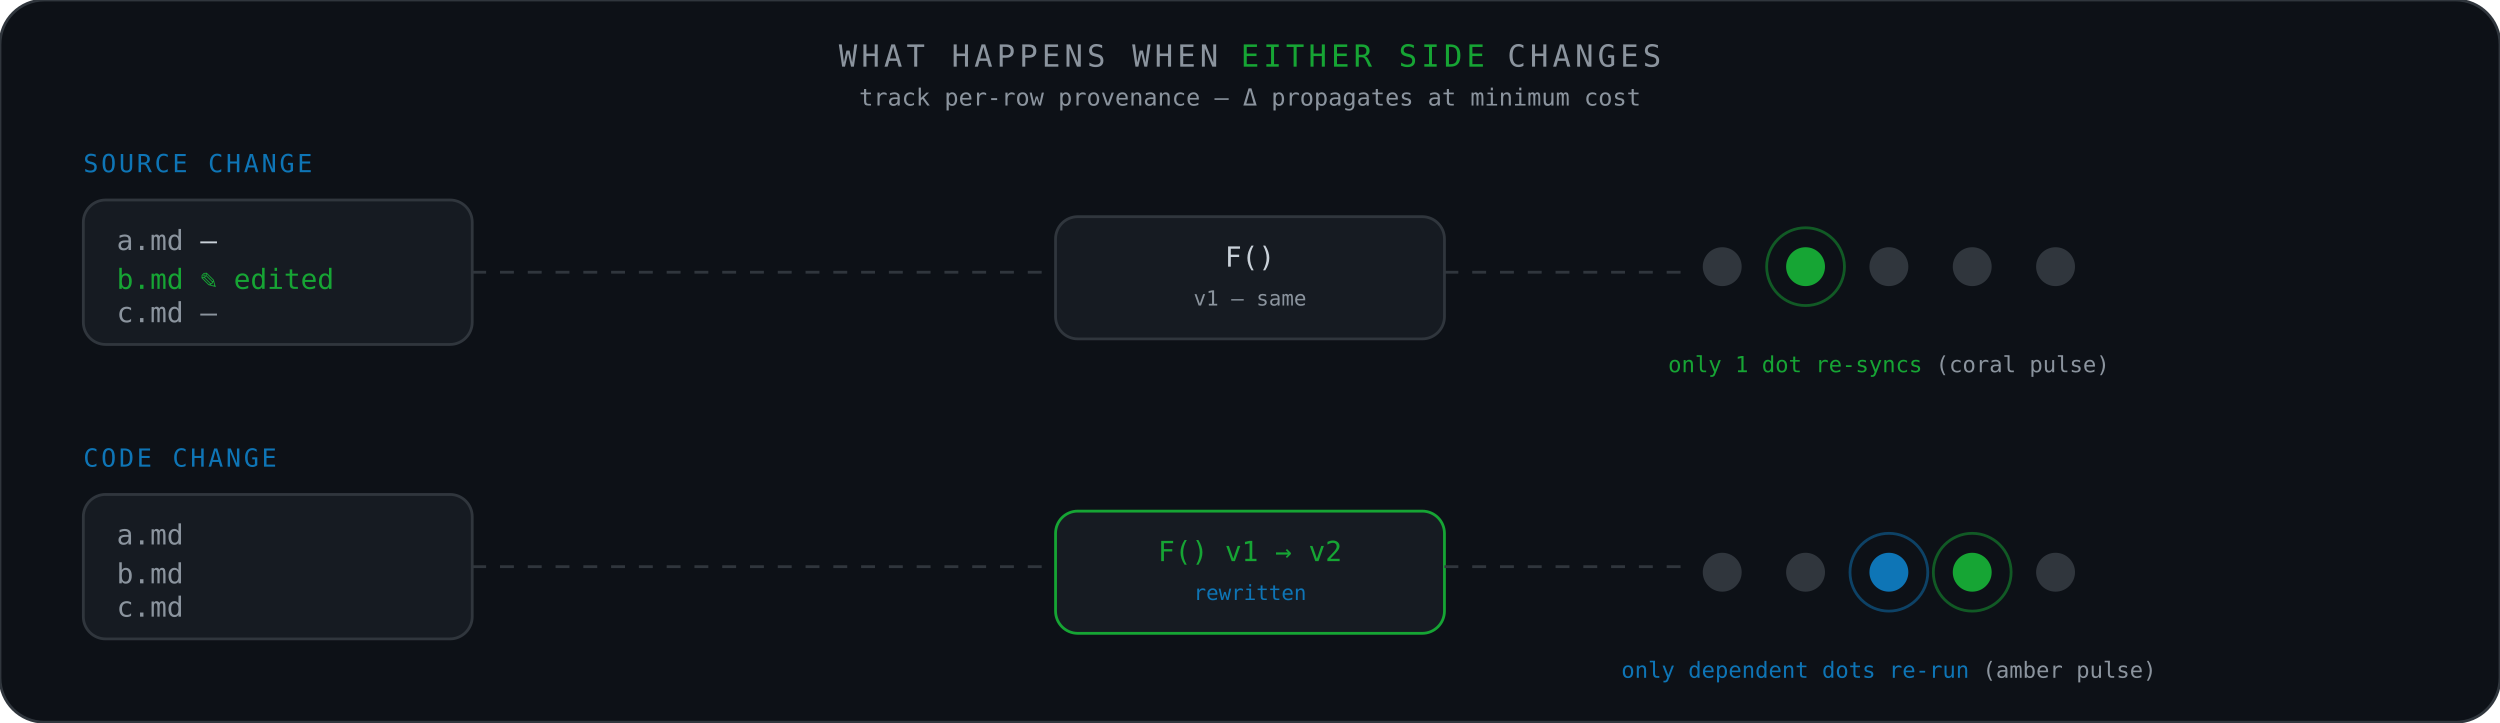
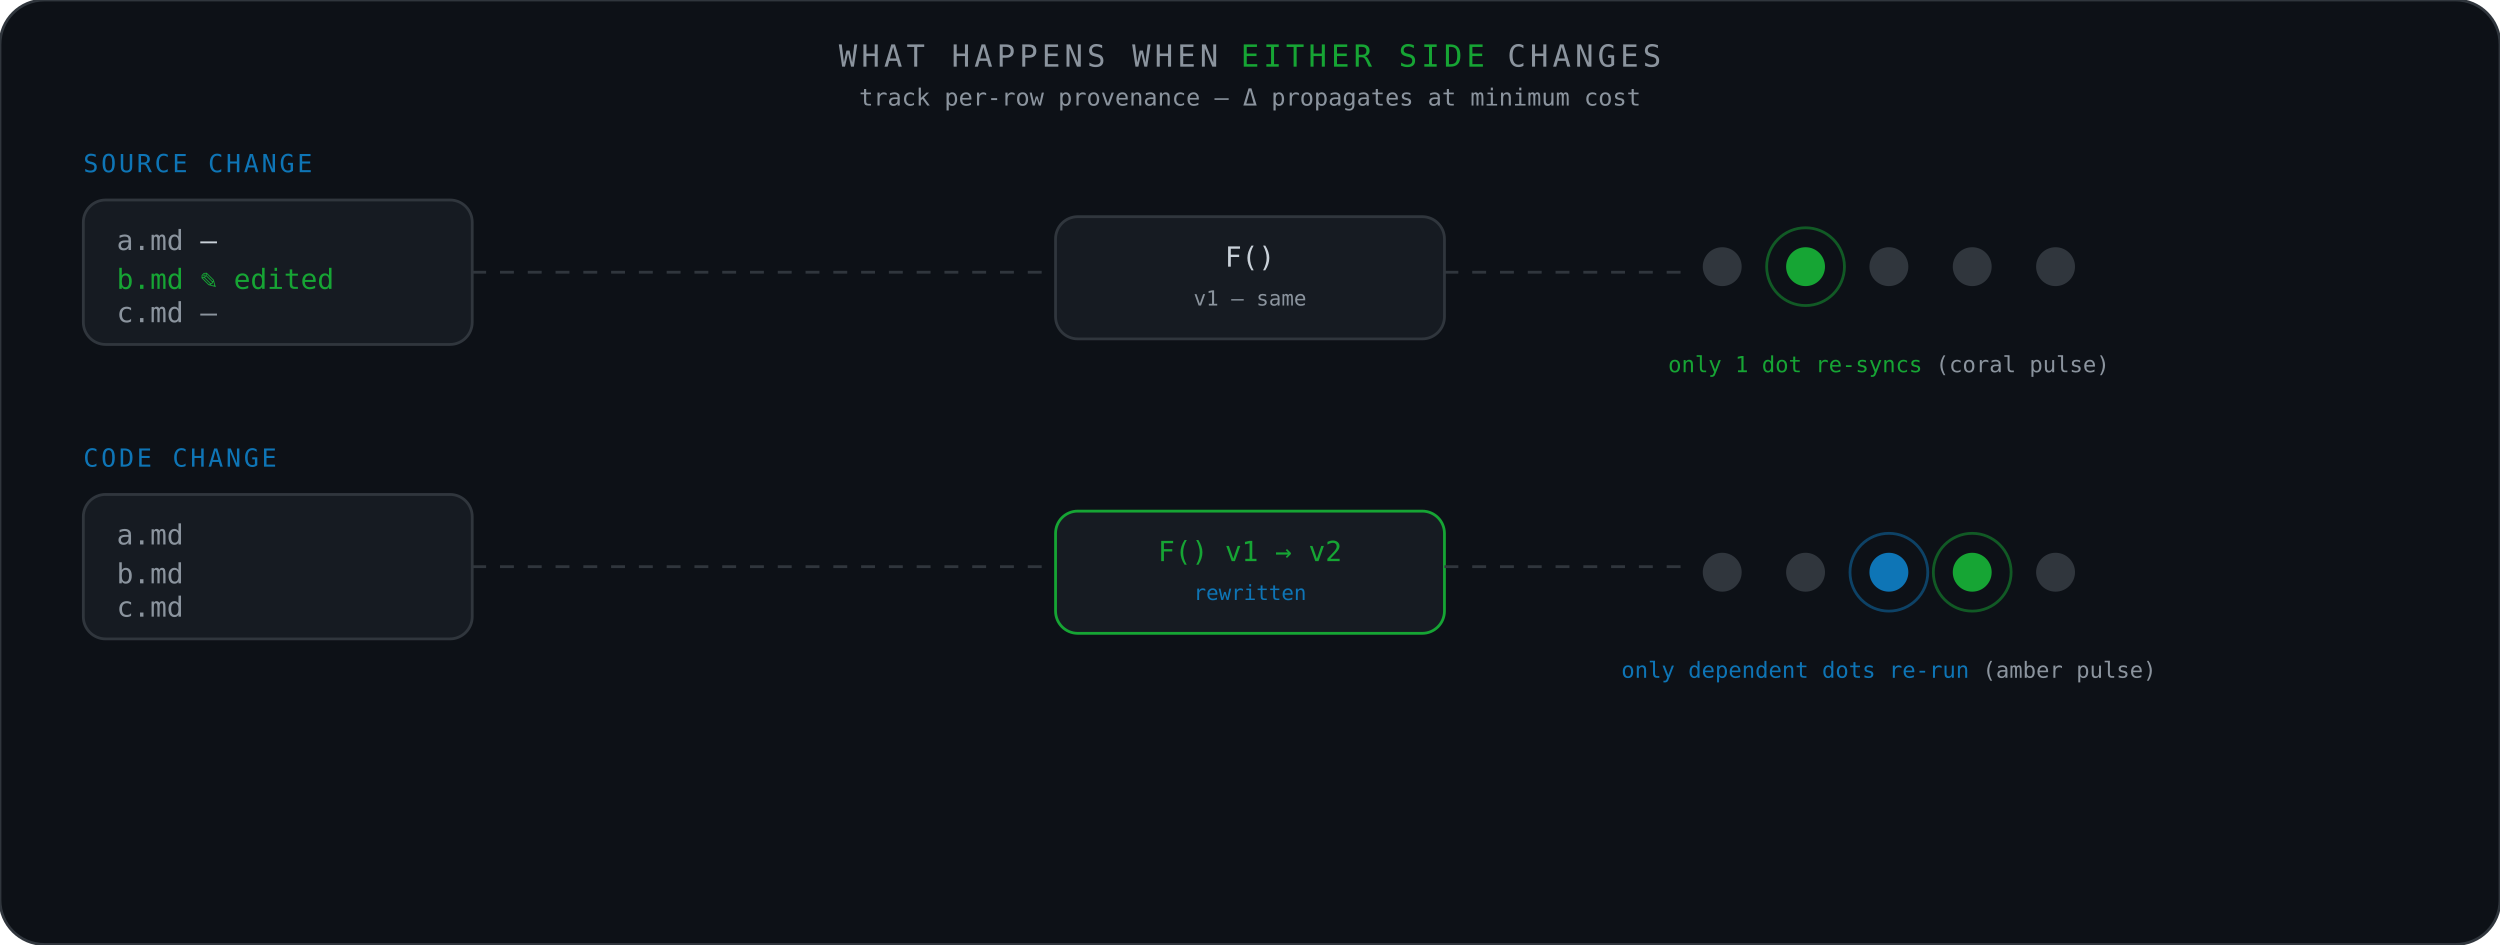
- <svg xmlns="http://www.w3.org/2000/svg" width="900" height="260" viewBox="0 0 900 260" role="img">
-   <rect width="900" height="260" rx="16" fill="#0d1117" stroke="#30363d" />
+ <svg xmlns="http://www.w3.org/2000/svg" width="900" height="340" viewBox="0 0 900 340" role="img">
+   <rect width="900" height="340" rx="16" fill="#0d1117" stroke="#30363d" />
  <text x="450" y="24" text-anchor="middle" font-family="monospace" font-size="11" letter-spacing="1.5" fill="#8b949e">WHAT HAPPENS WHEN <tspan fill="#16A534">EITHER SIDE</tspan> CHANGES</text>
  <text x="450" y="38" text-anchor="middle" font-family="monospace" font-size="8.5" fill="#8b949e">track per-row provenance — Δ propagates at minimum cost</text>
  <g id="source-change">
    <text x="30" y="62" font-family="monospace" font-size="9" letter-spacing="1" fill="#0e75b6">SOURCE CHANGE</text>
    <rect x="30" y="72" width="140" height="52" rx="8" fill="#161b22" stroke="#30363d" />
    <text x="42" y="90" font-family="monospace" font-size="10" fill="#8b949e">a.md <tspan fill="#c9d1d9">—</tspan>
    </text>
    <text x="42" y="104" font-family="monospace" font-size="10" fill="#16A534">b.md ✎ edited</text>
    <text x="42" y="116" font-family="monospace" font-size="10" fill="#8b949e">c.md —</text>
    <rect x="380" y="78" width="140" height="44" rx="8" fill="#161b22" stroke="#30363d" />
    <text x="450" y="96" text-anchor="middle" font-family="monospace" font-size="10" fill="#c9d1d9">F()</text>
    <text x="450" y="110" text-anchor="middle" font-family="monospace" font-size="7.5" fill="#8b949e">v1 — same</text>
    <g id="dots1">
      <circle cx="620" cy="96" r="7" fill="#30363d" />
      <circle cx="650" cy="96" r="7" fill="#16A534">
        <animate attributeName="r" values="7;10;7" dur="1.6s" repeatCount="indefinite" />
        <animate attributeName="opacity" values="0.7;1;0.7" dur="1.6s" repeatCount="indefinite" />
      </circle>
      <circle cx="680" cy="96" r="7" fill="#30363d" />
      <circle cx="710" cy="96" r="7" fill="#30363d" />
      <circle cx="740" cy="96" r="7" fill="#30363d" />
    </g>
    <text x="680" y="134" text-anchor="middle" font-family="monospace" font-size="8" fill="#16A534">only 1 dot re-syncs <tspan fill="#8b949e">(coral pulse)</tspan>
    </text>
    <g stroke="#30363d" stroke-width="1" stroke-dasharray="5 5" fill="none">
      <path d="M170 98 H 380">
        <animate attributeName="stroke-dashoffset" values="0;10" dur="1s" repeatCount="indefinite" />
      </path>
      <path d="M520 98 H 610">
        <animate attributeName="stroke-dashoffset" values="0;10" dur="1s" repeatCount="indefinite" />
      </path>
    </g>
    <circle cx="650" cy="96" r="14" fill="none" stroke="#16A534" stroke-opacity="0.5">
      <animate attributeName="r" values="14;22;14" dur="1.6s" repeatCount="indefinite" />
      <animate attributeName="stroke-opacity" values="0.5;0;0.5" dur="1.6s" repeatCount="indefinite" />
    </circle>
  </g>
  <g id="code-change">
    <text x="30" y="168" font-family="monospace" font-size="9" letter-spacing="1" fill="#0e75b6">CODE CHANGE</text>
    <rect x="30" y="178" width="140" height="52" rx="8" fill="#161b22" stroke="#30363d" />
    <text x="42" y="196" font-family="monospace" font-size="10" fill="#8b949e">a.md</text>
    <text x="42" y="210" font-family="monospace" font-size="10" fill="#8b949e">b.md</text>
    <text x="42" y="222" font-family="monospace" font-size="10" fill="#8b949e">c.md</text>
    <rect x="380" y="184" width="140" height="44" rx="8" fill="#161b22" stroke="#16A534" />
    <text x="450" y="202" text-anchor="middle" font-family="monospace" font-size="10" fill="#16A534">F() v1 → v2</text>
    <text x="450" y="216" text-anchor="middle" font-family="monospace" font-size="7.5" fill="#0e75b6">rewritten</text>
    <g id="dots2">
      <circle cx="620" cy="206" r="7" fill="#30363d" />
      <circle cx="650" cy="206" r="7" fill="#30363d" />
      <circle cx="680" cy="206" r="7" fill="#0e75b6">
        <animate attributeName="r" values="7;10;7" dur="1.6s" begin="0.8s" repeatCount="indefinite" />
      </circle>
      <circle cx="710" cy="206" r="7" fill="#16A534">
        <animate attributeName="r" values="7;10;7" dur="1.6s" begin="0.8s" repeatCount="indefinite" />
      </circle>
      <circle cx="740" cy="206" r="7" fill="#30363d" />
    </g>
    <text x="680" y="244" text-anchor="middle" font-family="monospace" font-size="8" fill="#0e75b6">only dependent dots re-run <tspan fill="#8b949e">(amber pulse)</tspan>
    </text>
    <g stroke="#30363d" stroke-width="1" stroke-dasharray="5 5" fill="none">
      <path d="M170 204 H 380">
        <animate attributeName="stroke-dashoffset" values="0;10" dur="1s" repeatCount="indefinite" />
      </path>
      <path d="M520 204 H 610">
        <animate attributeName="stroke-dashoffset" values="0;10" dur="1s" repeatCount="indefinite" />
      </path>
    </g>
    <circle cx="680" cy="206" r="14" fill="none" stroke="#0e75b6" stroke-opacity="0.5">
      <animate attributeName="r" values="14;22;14" dur="1.6s" begin="0.8s" repeatCount="indefinite" />
      <animate attributeName="stroke-opacity" values="0.5;0;0.5" dur="1.6s" begin="0.8s" repeatCount="indefinite" />
    </circle>
    <circle cx="710" cy="206" r="14" fill="none" stroke="#16A534" stroke-opacity="0.5">
      <animate attributeName="r" values="14;22;14" dur="1.6s" begin="0.8s" repeatCount="indefinite" />
      <animate attributeName="stroke-opacity" values="0.5;0;0.5" dur="1.6s" begin="0.8s" repeatCount="indefinite" />
    </circle>
  </g>
</svg>
